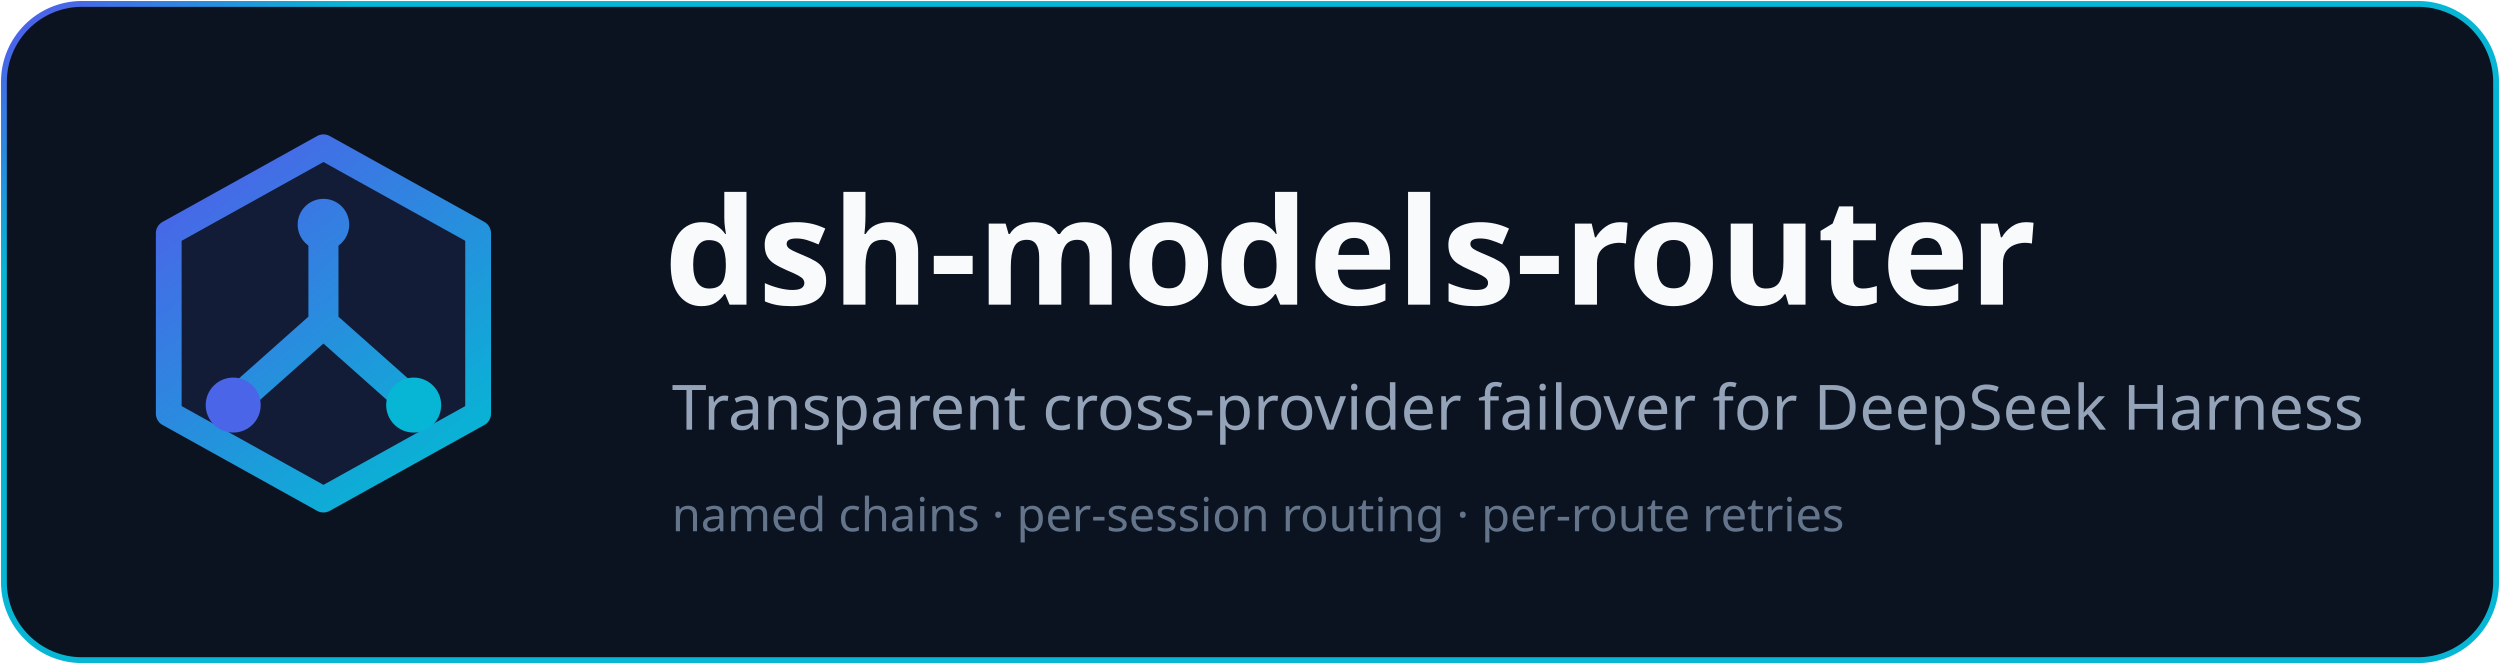
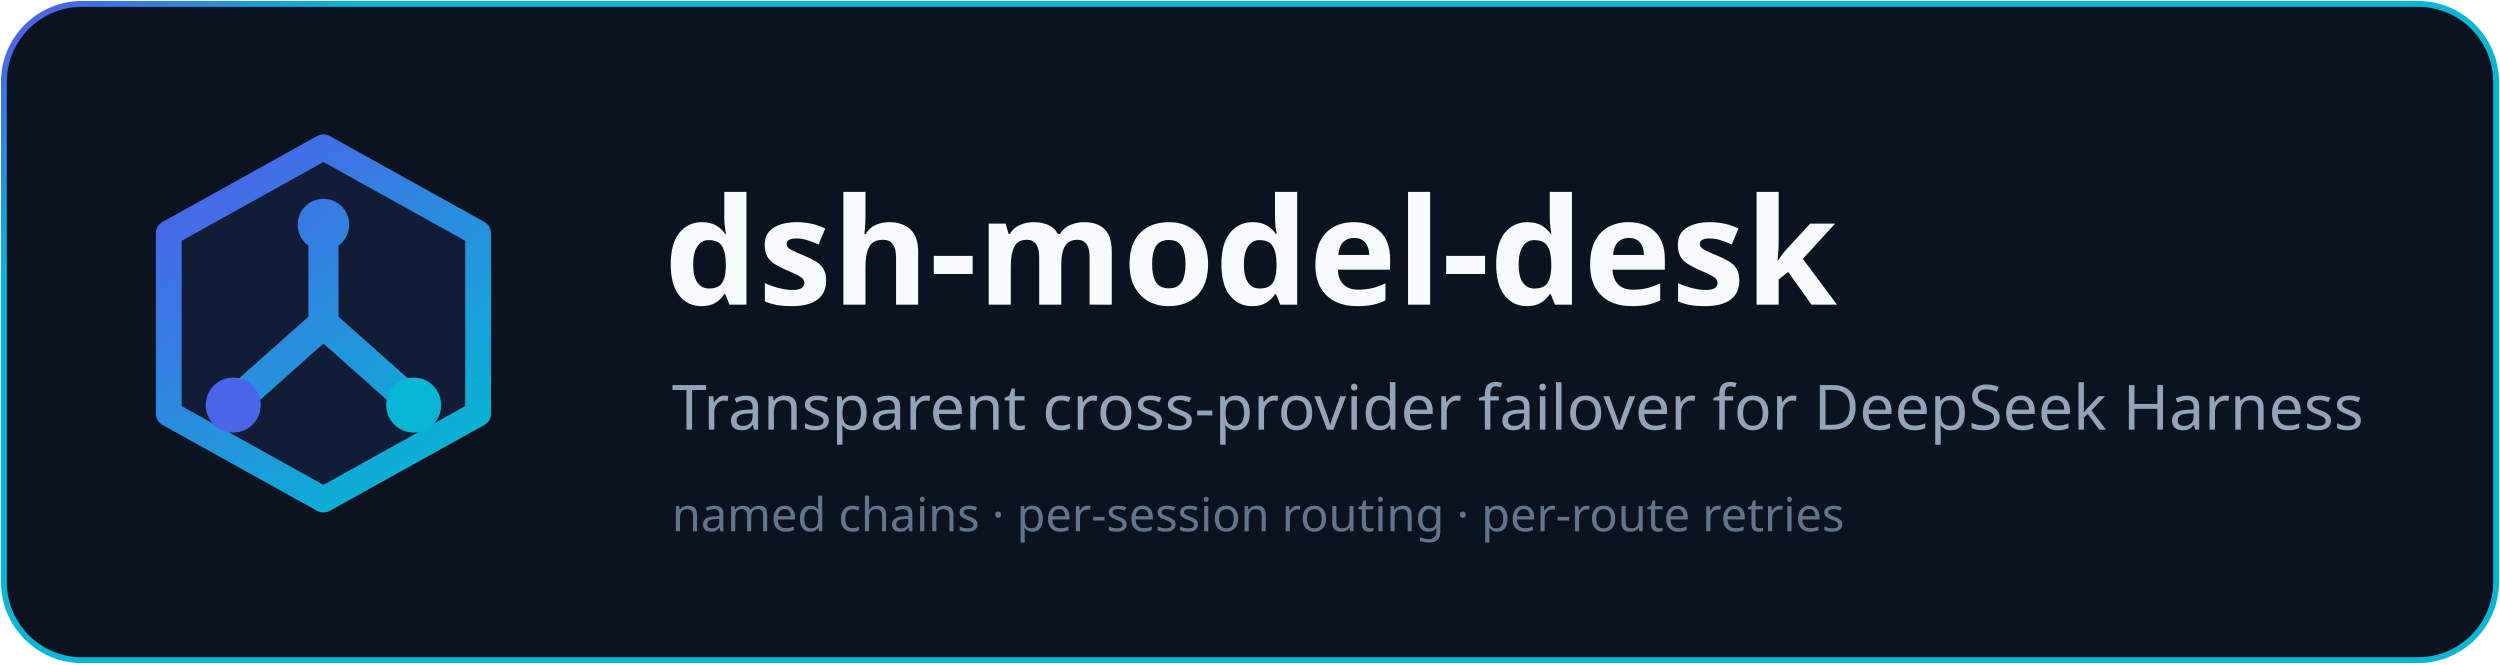
<svg xmlns="http://www.w3.org/2000/svg" width="640" height="170" viewBox="0 0 640 170" fill="none">
  <defs>
    <linearGradient id="routerAccent" x1="10" y1="6" x2="38" y2="42" gradientUnits="userSpaceOnUse">
      <stop stop-color="#4A65E8" />
      <stop offset="1" stop-color="#06B6D4" />
    </linearGradient>
  </defs>
  <rect x="1" y="1" width="638" height="168" rx="20" fill="#0B1220" stroke="url(#routerAccent)" stroke-width="1.5" />
  <g transform="translate(30,30) scale(2.2)">
    <path d="M24 3.5L42 13.5V34.5L24 44.5L6 34.5V13.5L24 3.5Z" stroke="url(#routerAccent)" stroke-width="3" stroke-linejoin="round" fill="rgba(74,101,232,0.12)" />
    <path d="M24 14V24M24 24L15 32M24 24L33 32" stroke="url(#routerAccent)" stroke-width="3.5" stroke-linecap="round" stroke-linejoin="round" />
    <circle cx="24" cy="12.5" r="3" fill="url(#routerAccent)" />
    <circle cx="13.5" cy="33.5" r="3.2" fill="#4A65E8" />
    <circle cx="34.5" cy="33.5" r="3.2" fill="#06B6D4" />
  </g>
-   <text x="170" y="78" font-family="Segoe UI, system-ui, -apple-system, sans-serif" font-size="38" font-weight="600" fill="#F8FAFC">dsh-models-router</text>
+   <text x="170" y="78" font-family="Segoe UI, system-ui, -apple-system, sans-serif" font-size="38" font-weight="600" fill="#F8FAFC">dsh-model-desk</text>
  <text x="172" y="110" font-family="Segoe UI, system-ui, -apple-system, sans-serif" font-size="16" fill="#94A3B8">Transparent cross-provider failover for DeepSeek Harness</text>
  <text x="172" y="136" font-family="Segoe UI, system-ui, -apple-system, sans-serif" font-size="12" fill="#64748B">named chains · per-session routing · per-route retries</text>
</svg>
